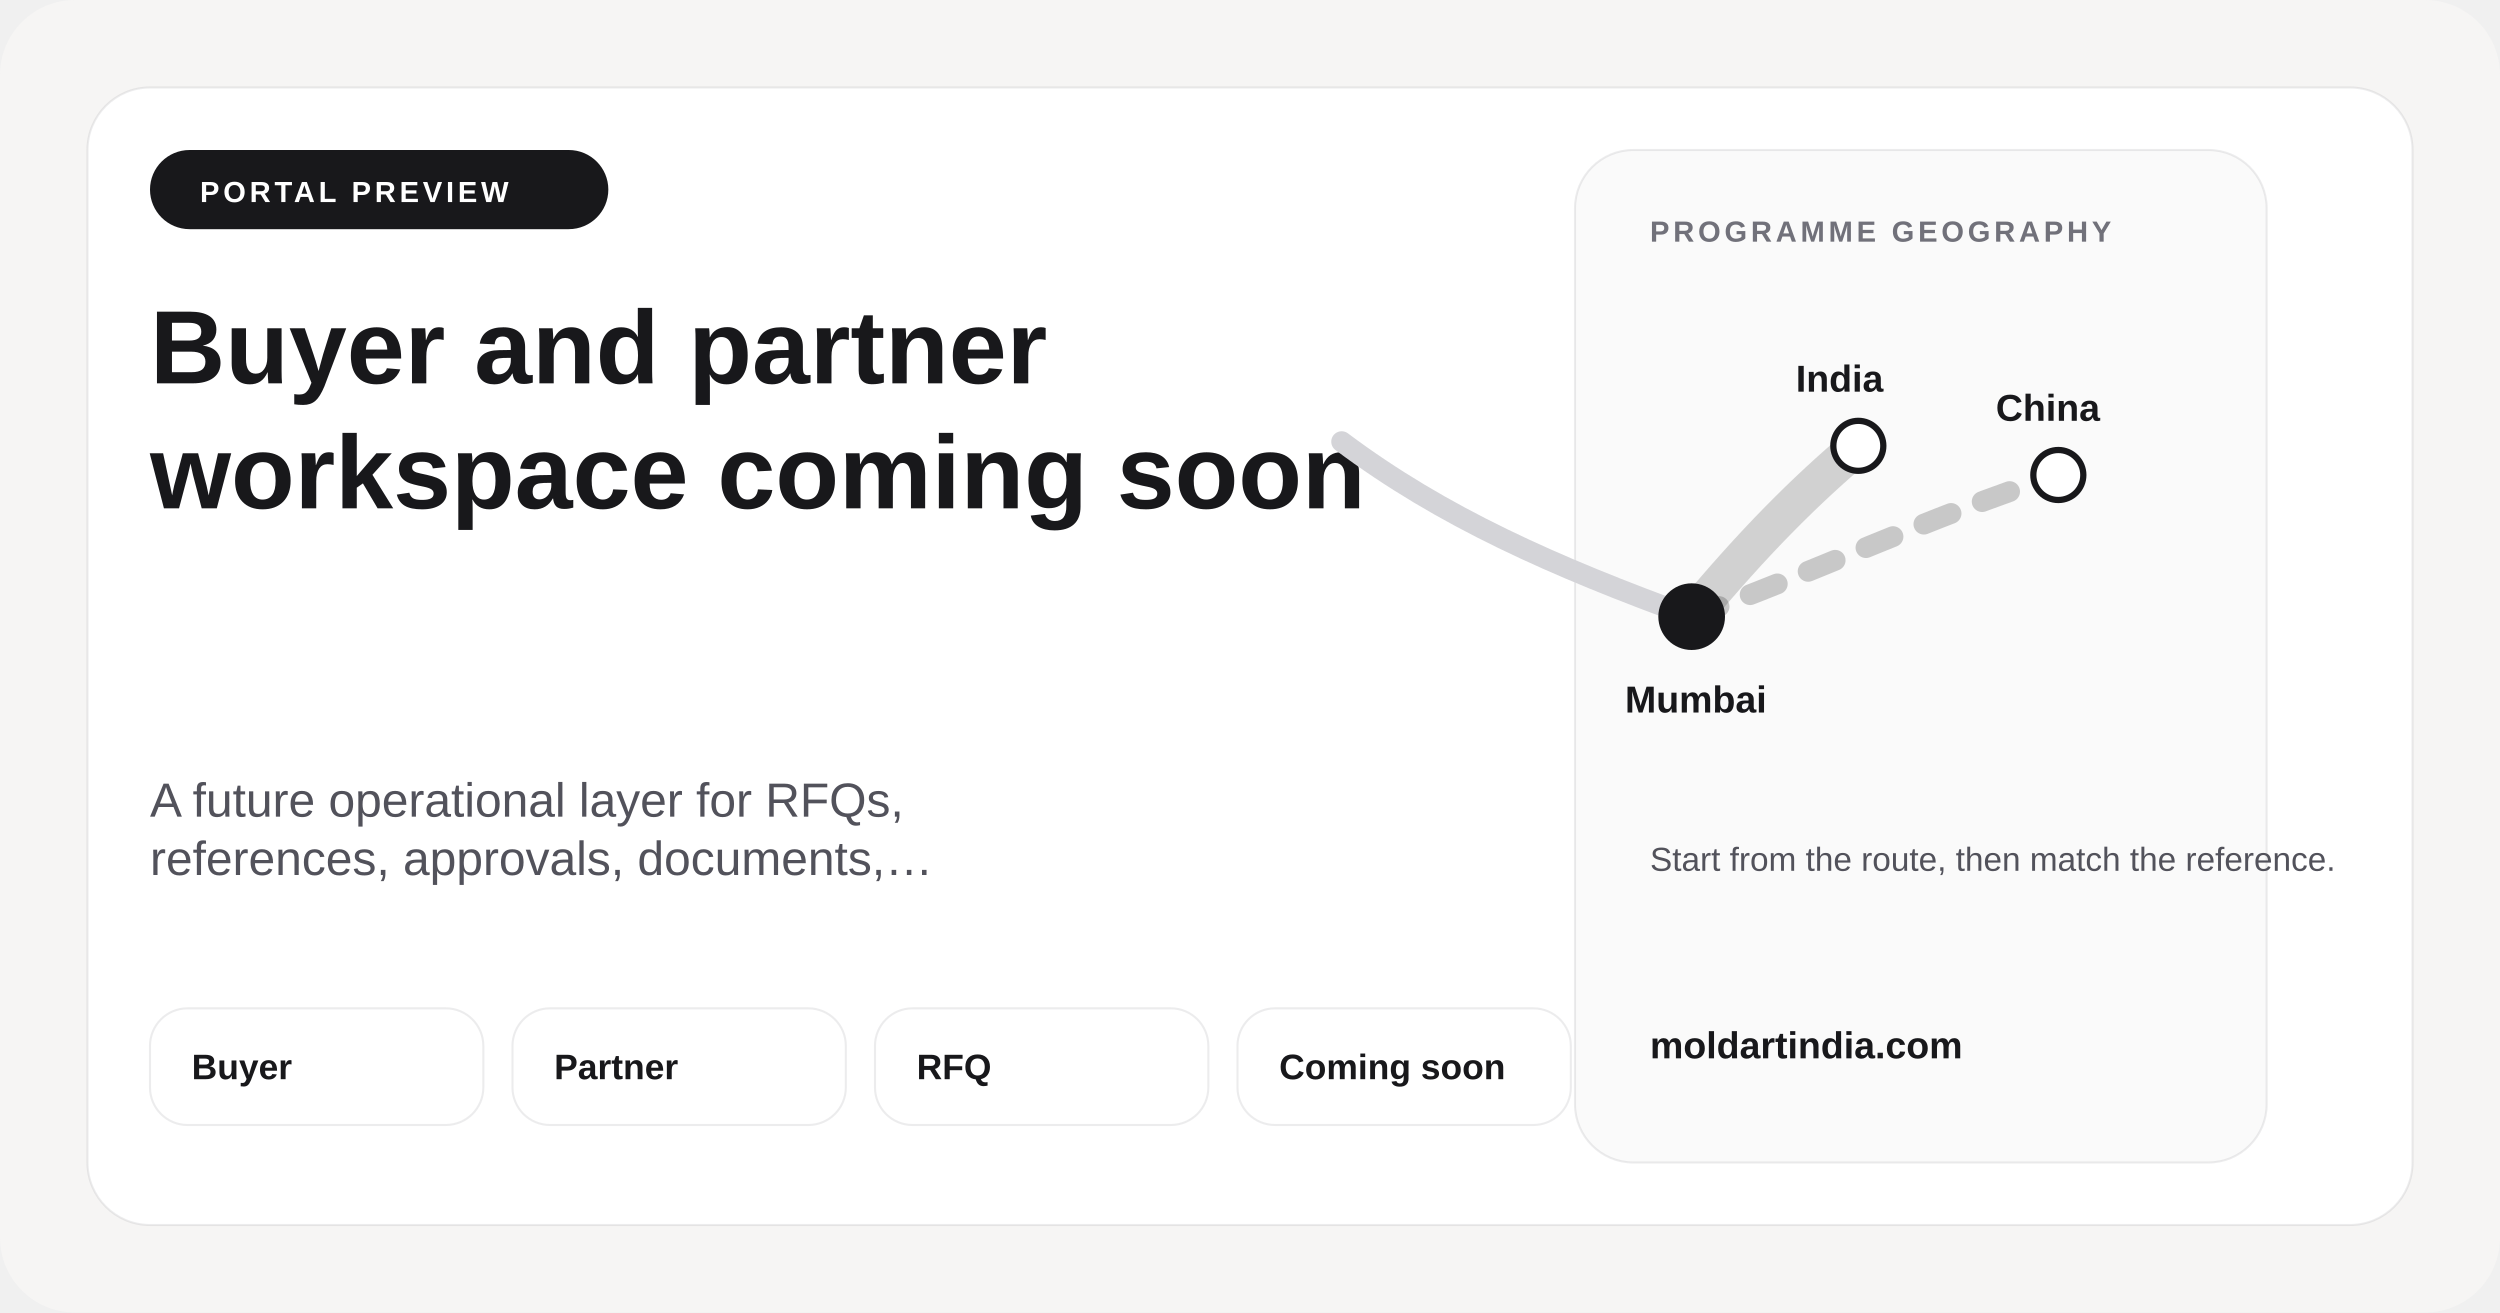
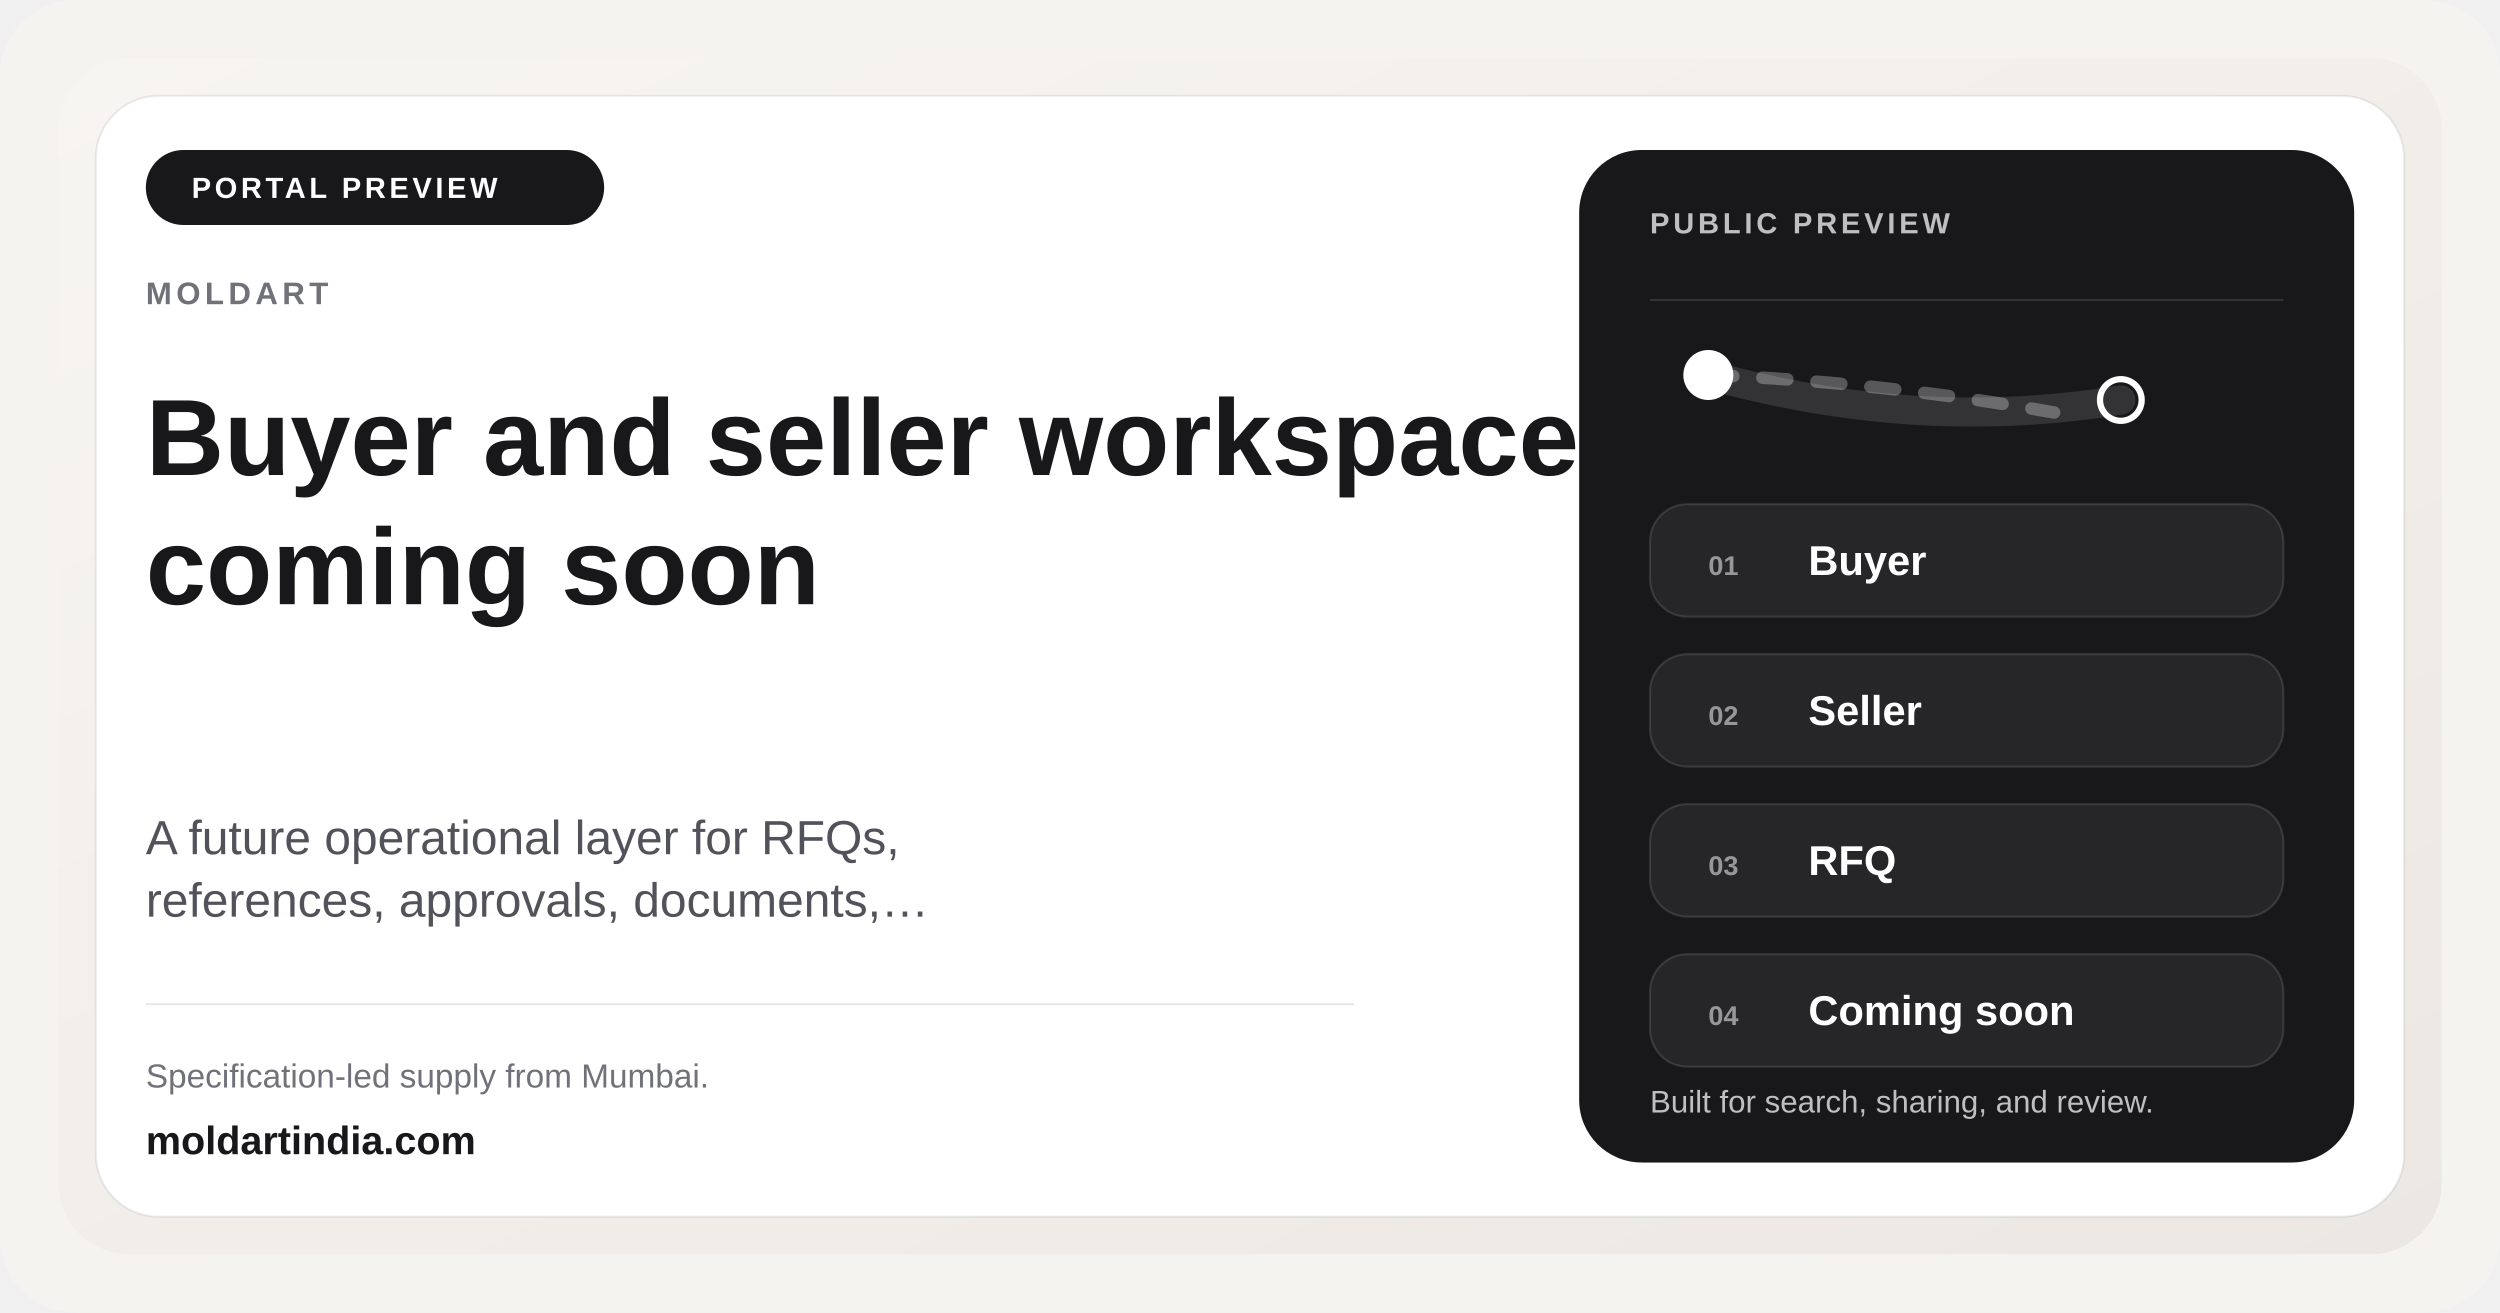
- <svg xmlns="http://www.w3.org/2000/svg" width="1200" height="630" viewBox="0 0 1200 630" role="img" aria-label="Buyer and partner workspace coming soon">
-   <rect width="1200" height="630" rx="36" fill="#f6f5f4" />
-   <rect x="42" y="42" width="1116" height="546" rx="30" fill="#ffffff" stroke="rgba(24,24,27,0.08)" />
-   <rect x="72" y="72" width="220" height="38" rx="19" fill="#18181b" />
-   <text x="96" y="97" font-family="Arial, sans-serif" font-size="14" font-weight="700" fill="#ffffff" letter-spacing="1.8">PORTAL PREVIEW</text>
-   <text x="72" y="184" font-family="Arial, sans-serif" font-size="50" font-weight="700" fill="#18181b">Buyer and partner</text>
-   <text x="72" y="244" font-family="Arial, sans-serif" font-size="50" font-weight="700" fill="#18181b">workspace coming soon</text>
-   <text x="72" y="392" font-family="Arial, sans-serif" font-size="23" fill="#52525b">A future operational layer for RFQs,</text>
-   <text x="72" y="420" font-family="Arial, sans-serif" font-size="23" fill="#52525b">references, approvals, documents,…</text>
-   <rect x="72" y="484" width="160" height="56" rx="18" fill="#ffffff" stroke="rgba(24,24,27,0.08)" />
-   <text x="92" y="518" font-family="Arial, sans-serif" font-size="17" font-weight="700" fill="#18181b">Buyer</text>
-   <rect x="246" y="484" width="160" height="56" rx="18" fill="#ffffff" stroke="rgba(24,24,27,0.08)" />
-   <text x="266" y="518" font-family="Arial, sans-serif" font-size="17" font-weight="700" fill="#18181b">Partner</text>
-   <rect x="420" y="484" width="160" height="56" rx="18" fill="#ffffff" stroke="rgba(24,24,27,0.08)" />
-   <text x="440" y="518" font-family="Arial, sans-serif" font-size="17" font-weight="700" fill="#18181b">RFQ</text>
-   <rect x="594" y="484" width="160" height="56" rx="18" fill="#ffffff" stroke="rgba(24,24,27,0.08)" />
-   <text x="614" y="518" font-family="Arial, sans-serif" font-size="17" font-weight="700" fill="#18181b">Coming soon</text>
-   <rect x="756" y="72" width="332" height="486" rx="28" fill="#fafafa" stroke="rgba(24,24,27,0.08)" />
-   <text x="792" y="116" font-family="Arial, sans-serif" font-size="14" font-weight="700" fill="#71717a" letter-spacing="1.8">PROGRAMME GEOGRAPHY</text>
-   <path d="M812 296C842 260 866 236 892 214" fill="none" stroke="#18181b" stroke-opacity="0.18" stroke-width="18" stroke-linecap="round" />
-   <path d="M812 296C868 276 926 248 988 228" fill="none" stroke="#18181b" stroke-opacity="0.22" stroke-width="10" stroke-dasharray="14 16" stroke-linecap="round" />
-   <path d="M812 296C746 272 692 248 644 212" fill="none" stroke="#d4d4d8" stroke-width="10" stroke-linecap="round" />
-   <circle cx="812" cy="296" r="16" fill="#18181b" />
-   <circle cx="892" cy="214" r="12" fill="#ffffff" stroke="#18181b" stroke-width="3" />
-   <circle cx="988" cy="228" r="12" fill="#ffffff" stroke="#18181b" stroke-width="3" />
-   <text x="780" y="342" font-family="Arial, sans-serif" font-size="18" font-weight="700" fill="#18181b">Mumbai</text>
-   <text x="862" y="188" font-family="Arial, sans-serif" font-size="18" font-weight="700" fill="#18181b">India</text>
-   <text x="958" y="202" font-family="Arial, sans-serif" font-size="18" font-weight="700" fill="#18181b">China</text>
-   <text x="792" y="418" font-family="Arial, sans-serif" font-size="16" fill="#52525b">Start from the route, then match the reference.</text>
-   <text x="792" y="508" font-family="Arial, sans-serif" font-size="18" font-weight="700" fill="#18181b">moldartindia.com</text>
+ <svg xmlns="http://www.w3.org/2000/svg" width="1200" height="630" viewBox="0 0 1200 630" role="img" aria-label="Buyer and seller workspace coming soon">
+   <defs>
+     <linearGradient id="posterGlow" x1="0" y1="0" x2="1" y2="1">
+       <stop offset="0%" stop-color="#f7f5f2" />
+       <stop offset="100%" stop-color="#ece7e2" />
+     </linearGradient>
+   </defs>
+   <rect width="1200" height="630" rx="36" fill="#f5f3ef" />
+   <rect x="28" y="28" width="1144" height="574" rx="34" fill="url(#posterGlow)" />
+   <rect x="46" y="46" width="1108" height="538" rx="30" fill="#ffffff" stroke="rgba(24,24,27,0.08)" />
+   <rect x="70" y="72" width="220" height="36" rx="18" fill="#18181b" />
+   <text x="92" y="95" font-family="Arial, sans-serif" font-size="14" font-weight="700" fill="#ffffff" letter-spacing="1.7">PORTAL PREVIEW</text>
+   <text x="70" y="146" font-family="Arial, sans-serif" font-size="15" font-weight="700" fill="#71717a" letter-spacing="2.1">MOLDART</text>
+   <text x="70" y="228" font-family="Arial, sans-serif" font-size="52" font-weight="700" fill="#18181b">Buyer and seller workspace</text>
+   <text x="70" y="290" font-family="Arial, sans-serif" font-size="52" font-weight="700" fill="#18181b">coming soon</text>
+   <text x="70" y="410" font-family="Arial, sans-serif" font-size="23" fill="#52525b">A future operational layer for RFQs,</text>
+   <text x="70" y="440" font-family="Arial, sans-serif" font-size="23" fill="#52525b">references, approvals, documents,…</text>
+   <path d="M70 482H650" stroke="rgba(24,24,27,0.10)" stroke-width="1" />
+   <text x="70" y="522" font-family="Arial, sans-serif" font-size="16" fill="#71717a">Specification-led supply from Mumbai.</text>
+   <text x="70" y="554" font-family="Arial, sans-serif" font-size="19" font-weight="700" fill="#18181b">moldartindia.com</text>
+   <rect x="758" y="72" width="372" height="486" rx="30" fill="#18181b" />
+   <text x="792" y="112" font-family="Arial, sans-serif" font-size="14" font-weight="700" fill="rgba(255,255,255,0.72)" letter-spacing="1.8">PUBLIC PREVIEW</text>
+   <path d="M792 144H1096" stroke="rgba(255,255,255,0.12)" stroke-width="1" />
+   <path d="M820 180C878 196 944 204 1018 192" fill="none" stroke="rgba(255,255,255,0.12)" stroke-width="14" stroke-linecap="round" />
+   <path d="M820 180C872 182 930 188 986 198" fill="none" stroke="rgba(255,255,255,0.28)" stroke-width="6" stroke-dasharray="12 14" stroke-linecap="round" />
+   <circle cx="820" cy="180" r="12" fill="#ffffff" />
+   <circle cx="1018" cy="192" r="10" fill="none" stroke="#ffffff" stroke-width="3" />
+   <rect x="792" y="242" width="304" height="54" rx="18" fill="rgba(255,255,255,0.06)" stroke="rgba(255,255,255,0.12)" />
+   <text x="820" y="276" font-family="Arial, sans-serif" font-size="13" font-weight="700" fill="rgba(255,255,255,0.52)">01</text>
+   <text x="868" y="276" font-family="Arial, sans-serif" font-size="20" font-weight="700" fill="#ffffff">Buyer</text>
+   <rect x="792" y="314" width="304" height="54" rx="18" fill="rgba(255,255,255,0.06)" stroke="rgba(255,255,255,0.12)" />
+   <text x="820" y="348" font-family="Arial, sans-serif" font-size="13" font-weight="700" fill="rgba(255,255,255,0.52)">02</text>
+   <text x="868" y="348" font-family="Arial, sans-serif" font-size="20" font-weight="700" fill="#ffffff">Seller</text>
+   <rect x="792" y="386" width="304" height="54" rx="18" fill="rgba(255,255,255,0.06)" stroke="rgba(255,255,255,0.12)" />
+   <text x="820" y="420" font-family="Arial, sans-serif" font-size="13" font-weight="700" fill="rgba(255,255,255,0.52)">03</text>
+   <text x="868" y="420" font-family="Arial, sans-serif" font-size="20" font-weight="700" fill="#ffffff">RFQ</text>
+   <rect x="792" y="458" width="304" height="54" rx="18" fill="rgba(255,255,255,0.06)" stroke="rgba(255,255,255,0.12)" />
+   <text x="820" y="492" font-family="Arial, sans-serif" font-size="13" font-weight="700" fill="rgba(255,255,255,0.52)">04</text>
+   <text x="868" y="492" font-family="Arial, sans-serif" font-size="20" font-weight="700" fill="#ffffff">Coming soon</text>
+   <text x="792" y="534" font-family="Arial, sans-serif" font-size="15" fill="rgba(255,255,255,0.72)">Built for search, sharing, and review.</text>
</svg>
